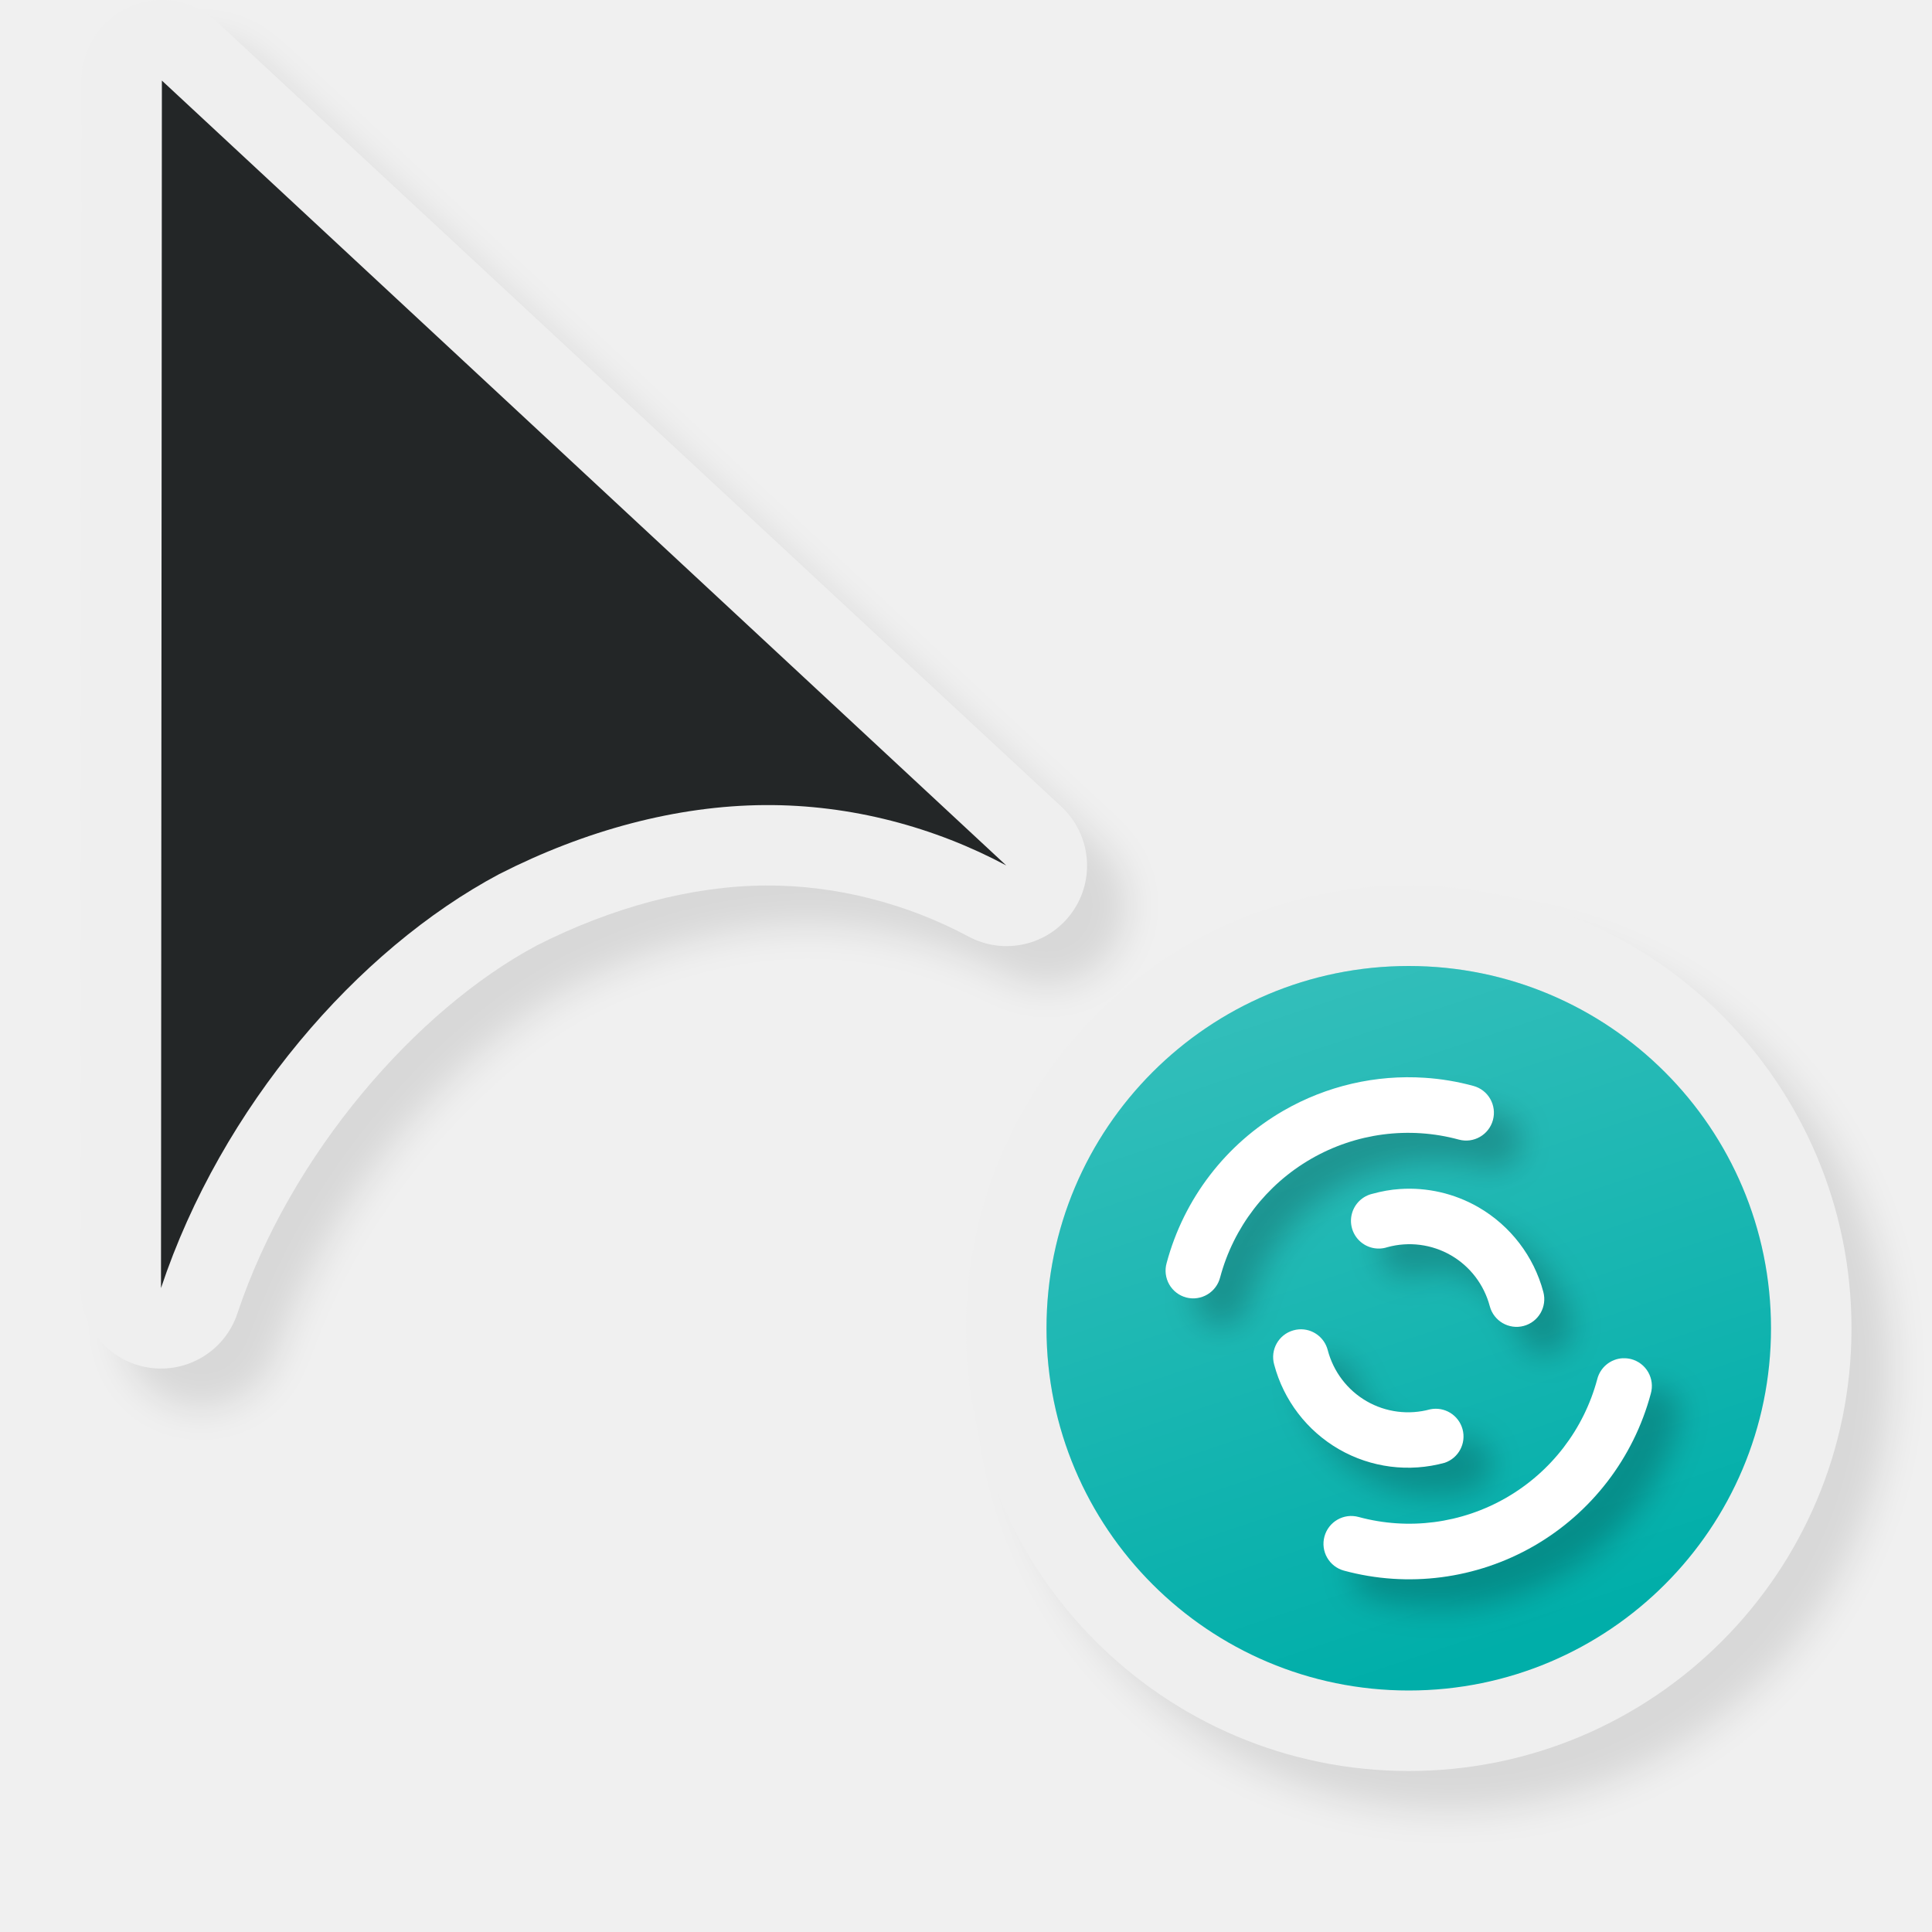
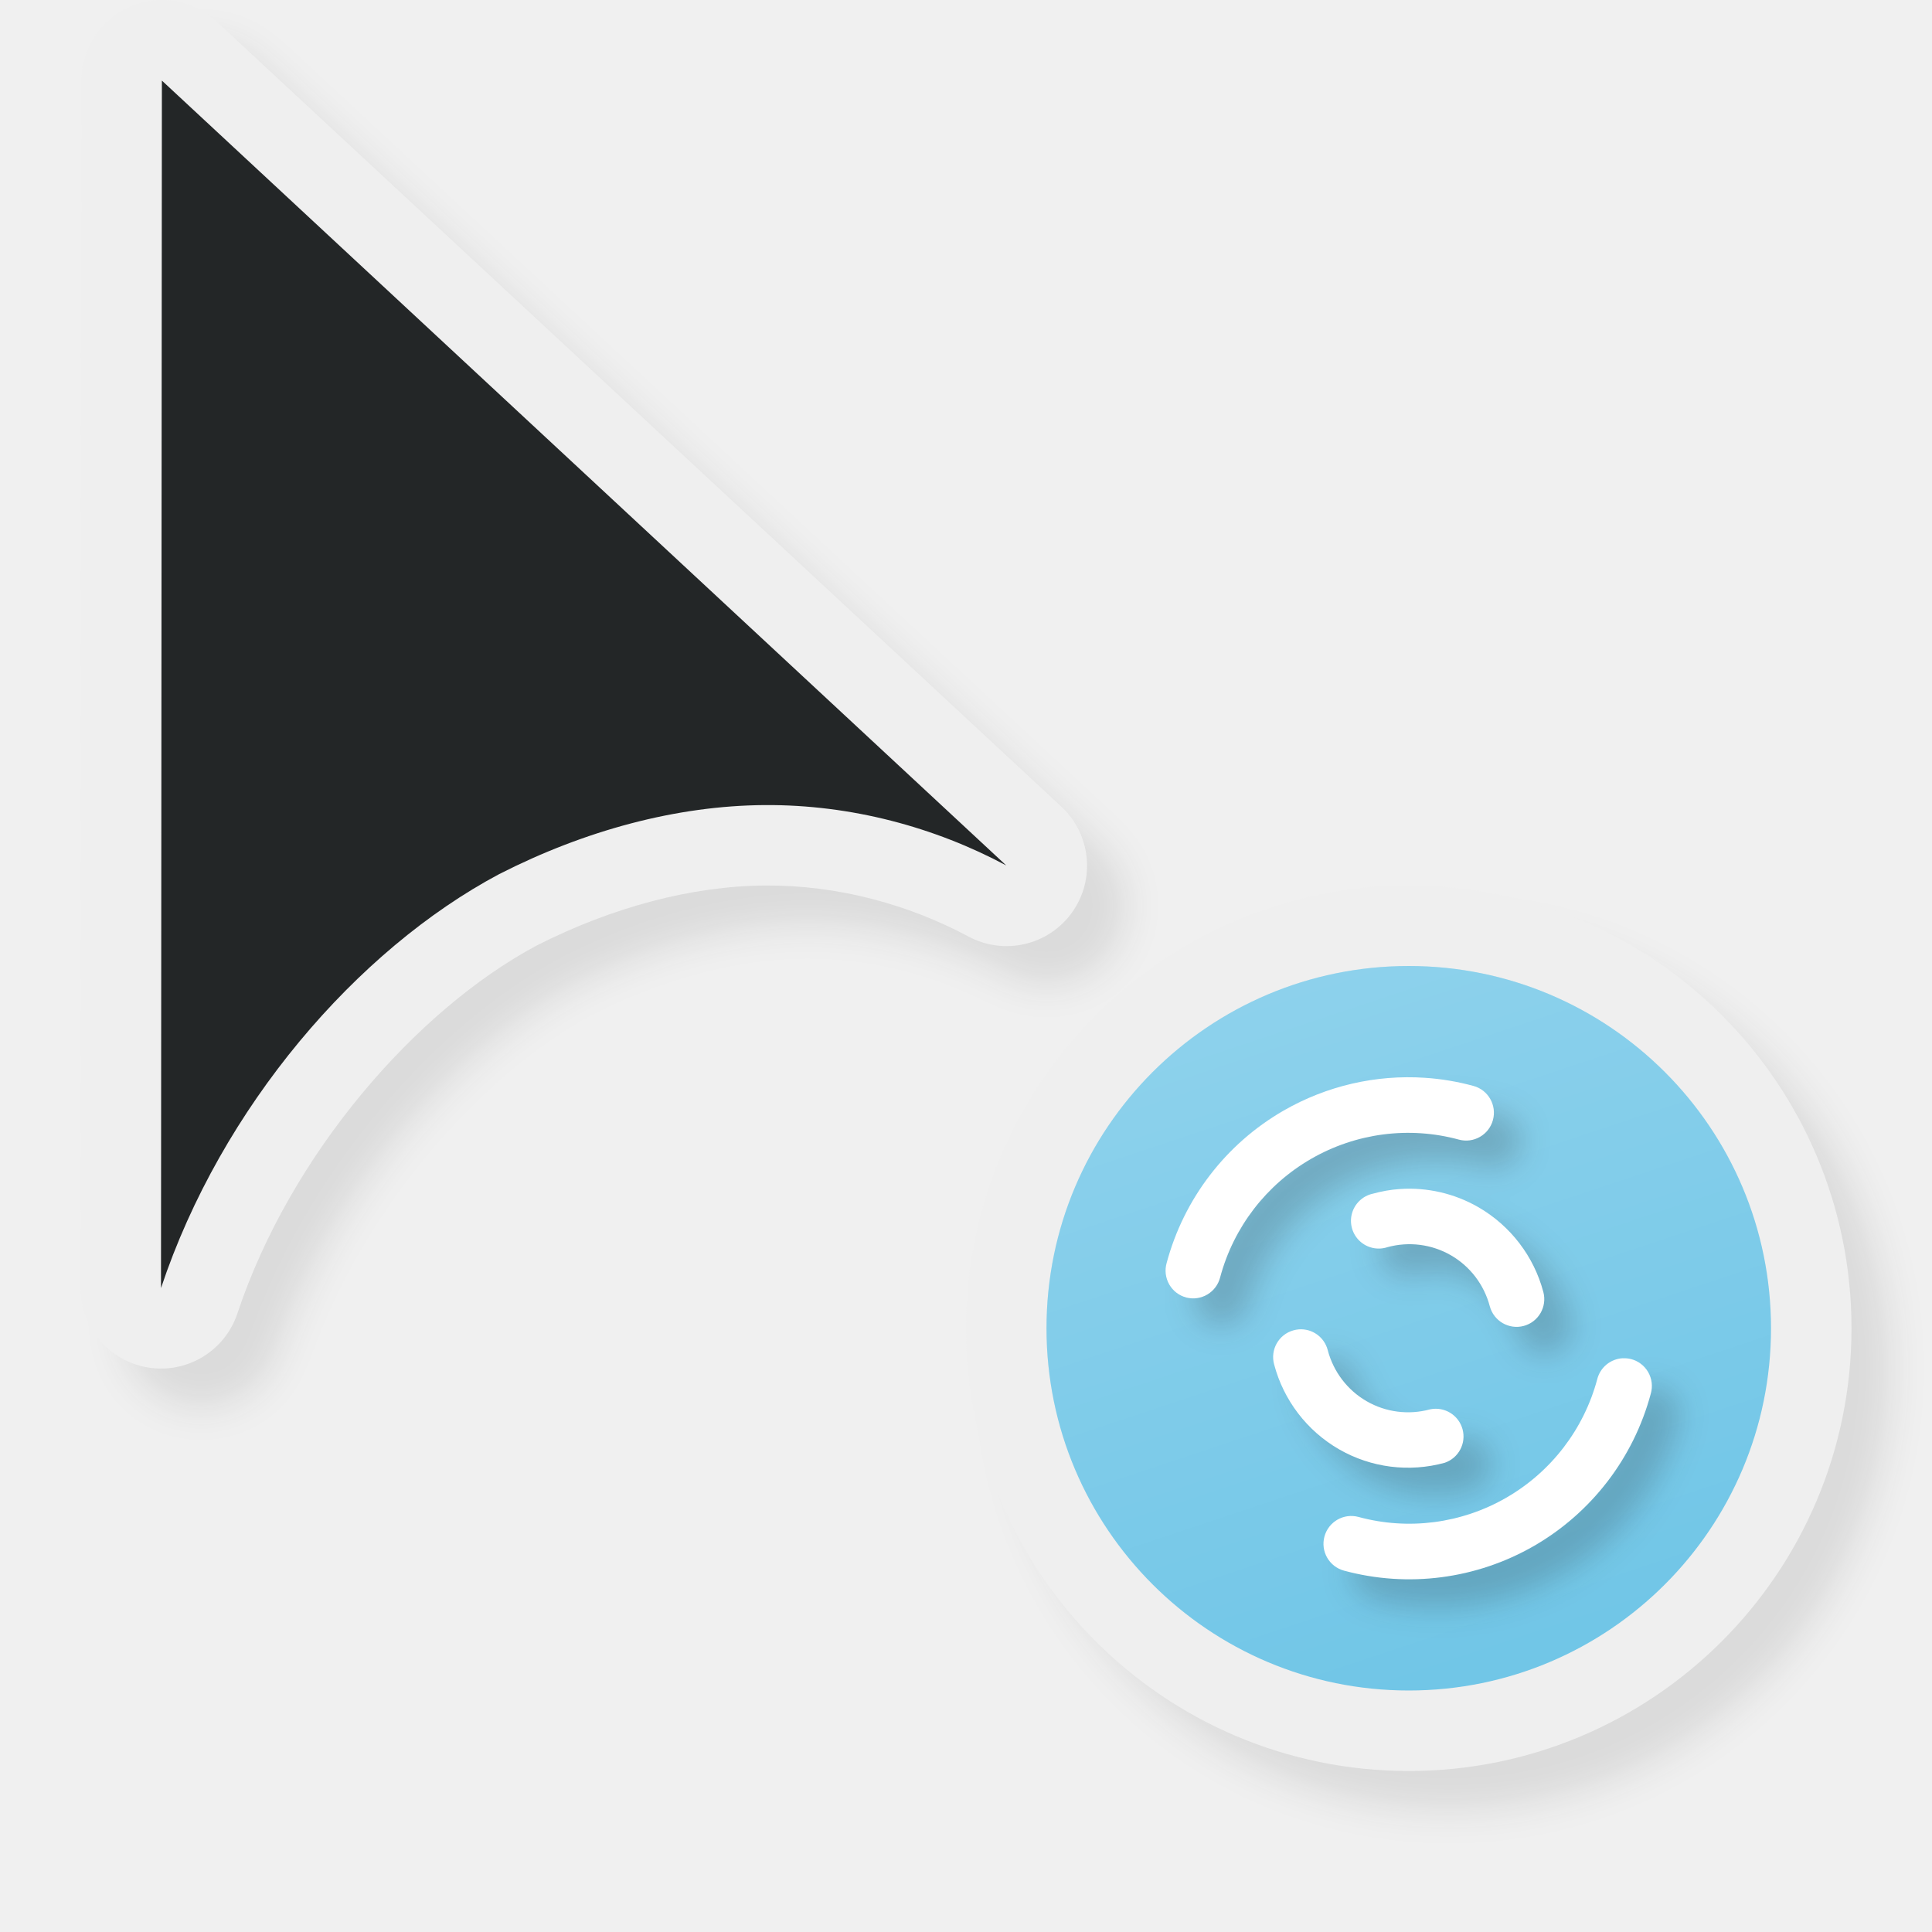
<svg xmlns="http://www.w3.org/2000/svg" xmlns:xlink="http://www.w3.org/1999/xlink" id="svg5327" width="24" height="24" version="1.1">
  <defs id="defs5329">
    <linearGradient id="linearGradient830">
      <stop id="stop826" style="stop-color:#ffffff;stop-opacity:1" offset="0" />
      <stop id="stop828" style="stop-color:#ffffff;stop-opacity:0" offset="1" />
    </linearGradient>
    <linearGradient id="linearGradient832" x1="21" x2="25" y1="16" y2="28" gradientUnits="userSpaceOnUse" xlink:href="#linearGradient830" gradientTransform="matrix(0.6923077,0,0,0.6923077,1.923078,0.9230769)" />
    <filter id="filter836" style="color-interpolation-filters:sRGB" width="1.144" height="1.144" x="-0.072" y="-0.072">
      <feGaussianBlur id="feGaussianBlur838" stdDeviation=".45" />
    </filter>
    <filter id="filter839" style="color-interpolation-filters:sRGB" width="1.136" height="1.153" x="-0.068" y="-0.076">
      <feGaussianBlur id="feGaussianBlur841" stdDeviation=".255" />
    </filter>
    <filter id="filter914" style="color-interpolation-filters:sRGB" width="1.171" height="1.124" x="-0.085" y="-0.062">
      <feGaussianBlur id="feGaussianBlur916" stdDeviation=".57" />
    </filter>
    <filter style="color-interpolation-filters:sRGB" id="filter1480" x="-0.024" y="-0.024" width="1.047" height="1.047">
      <feGaussianBlur stdDeviation="0.216" id="feGaussianBlur1482" />
    </filter>
    <linearGradient id="linearGradient832-3" x1="21" x2="25" y1="16" y2="28" gradientUnits="userSpaceOnUse" xlink:href="#linearGradient830" />
    <filter id="filter844" style="color-interpolation-filters:sRGB" width="1.144" height="1.144" x="-0.072" y="-0.072">
      <feGaussianBlur id="feGaussianBlur846" stdDeviation=".27" />
    </filter>
    <linearGradient id="linearGradient832-5" x1="21" x2="25" y1="16" y2="28" gradientUnits="userSpaceOnUse" xlink:href="#linearGradient830" />
    <filter id="filter844-9" style="color-interpolation-filters:sRGB" width="1.146" height="1.142" x="-0.073" y="-0.071">
      <feGaussianBlur id="feGaussianBlur846-1" stdDeviation=".266" />
    </filter>
  </defs>
-   <path id="path1439" style="color:#000000;fill:#000000;fill-opacity:1;stroke-linecap:round;stroke-linejoin:round;-inkscape-stroke:none;opacity:0.1;filter:url(#filter1480)" d="m 2.486,0.5 a 1,1 0 0 0 -0.375,0.084 A 1,1 0 0 0 1.51,1.5 l -0.01,15 a 1,1 0 0 0 1.949,0.316 C 4.111,14.831 5.675,13.042 7.166,12.246 8.107,11.768 9.096,11.506 10.006,11.5 c 0.897,-0.006 1.776,0.233 2.523,0.633 a 1,1 0 0 0 1.152,-1.615 L 3.191,0.768 A 1,1 0 0 0 2.486,0.5 Z m 15.514,11 a 5.5,5.5 0 0 0 -5.5,5.5 5.5,5.5 0 0 0 5.5,5.5 5.5,5.5 0 0 0 5.5,-5.5 5.5,5.5 0 0 0 -5.5,-5.5 z" />
-   <path id="path1725" style="color:#000000;fill:#efefef;stroke-linecap:round;stroke-linejoin:round;-inkscape-stroke:none;fill-opacity:1" d="M 1.986 0 A 1 1 0 0 0 1.611 0.084 A 1 1 0 0 0 1.01 1 L 1 16 A 1 1 0 0 0 2.949 16.316 C 3.611 14.331 5.175 12.542 6.666 11.746 C 7.607 11.268 8.596 11.006 9.506 11 C 10.403 10.994 11.281 11.233 12.029 11.633 A 1 1 0 0 0 13.182 10.018 L 2.691 0.268 A 1 1 0 0 0 1.986 0 z " />
+   <path id="path1439" style="color:#212121;fill:#212121;fill-opacity:1;stroke-linecap:round;stroke-linejoin:round;-inkscape-stroke:none;opacity:0.1;filter:url(#filter1480)" d="m 2.486,0.5 a 1,1 0 0 0 -0.375,0.084 A 1,1 0 0 0 1.51,1.5 l -0.01,15 a 1,1 0 0 0 1.949,0.316 C 4.111,14.831 5.675,13.042 7.166,12.246 8.107,11.768 9.096,11.506 10.006,11.5 c 0.897,-0.006 1.776,0.233 2.523,0.633 a 1,1 0 0 0 1.152,-1.615 L 3.191,0.768 A 1,1 0 0 0 2.486,0.5 Z m 15.514,11 a 5.5,5.5 0 0 0 -5.5,5.5 5.5,5.5 0 0 0 5.5,5.5 5.5,5.5 0 0 0 5.5,-5.5 5.5,5.5 0 0 0 -5.5,-5.5 z" />
+   <path id="path1725" style="color:#212121;fill:#efefef;stroke-linecap:round;stroke-linejoin:round;-inkscape-stroke:none;fill-opacity:1" d="M 1.986 0 A 1 1 0 0 0 1.611 0.084 A 1 1 0 0 0 1.01 1 L 1 16 A 1 1 0 0 0 2.949 16.316 C 3.611 14.331 5.175 12.542 6.666 11.746 C 7.607 11.268 8.596 11.006 9.506 11 C 10.403 10.994 11.281 11.233 12.029 11.633 A 1 1 0 0 0 13.182 10.018 L 2.691 0.268 A 1 1 0 0 0 1.986 0 z " />
  <path id="path840" style="fill:#efefef;fill-opacity:1;stroke:none;stroke-width:2;stroke-linecap:round;stroke-linejoin:round;stroke-miterlimit:4;stroke-dasharray:none;stroke-opacity:1" d="M 23,16.5 A 5.5,5.5 0 0 1 17.5,22 5.5,5.5 0 0 1 12,16.5 5.5,5.5 0 0 1 17.5,11 5.5,5.5 0 0 1 23,16.5 Z" />
  <path id="path823" style="fill:#232627;fill-opacity:1;stroke:none;stroke-width:1.259;stroke-linecap:round;stroke-linejoin:round;stroke-miterlimit:4;stroke-dasharray:none;stroke-opacity:1" d="M 2.011,1.001 2,16.001 c 0.75,-2.25 2.435,-4.203 4.202,-5.143 1.065,-0.543 2.203,-0.85 3.298,-0.857 1.077,-0.007 2.113,0.276 3,0.75 z" />
  <g id="g852" transform="matrix(0.6923077,0,0,0.6923077,1.923078,0.923077)">
-     <path id="path839" style="opacity:1;fill:#00aea9;fill-opacity:1;stroke:none;stroke-width:2.364;stroke-linecap:round;stroke-linejoin:round;stroke-miterlimit:4;stroke-dasharray:none;stroke-opacity:1" d="m 29,22.5 a 6.5,6.5 0 0 1 -6.5,6.5 6.5,6.5 0 0 1 -6.5,-6.5 6.5,6.5 0 0 1 6.5,-6.5 6.5,6.5 0 0 1 6.5,6.5 z" />
+     <path id="path839" style="opacity:1;fill:#71c6e7;fill-opacity:1;stroke:none;stroke-width:2.364;stroke-linecap:round;stroke-linejoin:round;stroke-miterlimit:4;stroke-dasharray:none;stroke-opacity:1" d="m 29,22.5 a 6.5,6.5 0 0 1 -6.5,6.5 6.5,6.5 0 0 1 -6.5,-6.5 6.5,6.5 0 0 1 6.5,-6.5 6.5,6.5 0 0 1 6.5,6.5 z" />
    <path id="path824" style="opacity:0.2;fill:url(#linearGradient832-5);fill-opacity:1;stroke:none;stroke-width:2.364;stroke-linecap:round;stroke-linejoin:round;stroke-miterlimit:4;stroke-dasharray:none;stroke-opacity:1" d="m 29,22.5 a 6.5,6.5 0 0 1 -6.5,6.5 6.5,6.5 0 0 1 -6.5,-6.5 6.5,6.5 0 0 1 6.5,-6.5 6.5,6.5 0 0 1 6.5,6.5 z" />
-     <path id="path843" style="color:#000000;font-style:normal;font-variant:normal;font-weight:normal;font-stretch:normal;font-size:medium;line-height:normal;font-family:sans-serif;font-variant-ligatures:normal;font-variant-position:normal;font-variant-caps:normal;font-variant-numeric:normal;font-variant-alternates:normal;font-feature-settings:normal;text-indent:0;text-align:start;text-decoration:none;text-decoration-line:none;text-decoration-style:solid;text-decoration-color:#000000;letter-spacing:normal;word-spacing:normal;text-transform:none;writing-mode:lr-tb;direction:ltr;text-orientation:mixed;dominant-baseline:auto;baseline-shift:baseline;text-anchor:start;white-space:normal;shape-padding:0;clip-rule:nonzero;display:inline;overflow:visible;visibility:visible;opacity:0.2;isolation:auto;mix-blend-mode:normal;color-interpolation:sRGB;color-interpolation-filters:linearRGB;solid-color:#000000;solid-opacity:1;vector-effect:none;fill:#000000;fill-opacity:1;fill-rule:nonzero;stroke:none;stroke-width:0.997;stroke-linecap:round;stroke-linejoin:round;stroke-miterlimit:4;stroke-dasharray:none;stroke-dashoffset:0;stroke-opacity:1;filter:url(#filter844-9);color-rendering:auto;image-rendering:auto;shape-rendering:auto;text-rendering:auto;enable-background:accumulate" d="m 23.291,18.506 c -0.879,-0.059 -1.764,0.143 -2.539,0.59 -1.033,0.596 -1.787,1.579 -2.096,2.732 a 0.498,0.499 15 0 0 0.355,0.621 0.498,0.499 15 0 0 0.605,-0.363 c 0.24,-0.897 0.827,-1.661 1.631,-2.125 0.804,-0.464 1.758,-0.589 2.652,-0.346 a 0.498,0.499 15 1 0 0.262,-0.963 c -0.287,-0.078 -0.578,-0.127 -0.871,-0.146 z m -0.453,1.996 c -0.163,0.011 -0.325,0.04 -0.484,0.084 a 0.498,0.498 75 1 0 0.264,0.959 c 0.384,-0.105 0.794,-0.053 1.139,0.146 0.345,0.199 0.595,0.529 0.697,0.914 a 0.498,0.497 75 1 0 0.961,-0.256 C 25.245,21.708 24.825,21.16 24.25,20.828 23.819,20.58 23.327,20.468 22.838,20.502 Z M 21.027,23.02 a 0.498,0.497 75 0 0 -0.098,0.018 0.498,0.497 75 0 0 -0.344,0.613 c 0.17,0.642 0.59,1.19 1.164,1.521 0.575,0.331 1.257,0.417 1.896,0.242 a 0.498,0.498 75 0 0 -0.264,-0.959 c -0.384,0.105 -0.794,0.053 -1.139,-0.146 -0.345,-0.199 -0.595,-0.529 -0.697,-0.914 a 0.498,0.497 75 0 0 -0.52,-0.375 z m 5.812,0.518 a 0.498,0.499 15 0 0 -0.457,0.377 c -0.24,0.897 -0.827,1.661 -1.631,2.125 -0.804,0.464 -1.758,0.589 -2.652,0.346 a 0.498,0.499 15 1 0 -0.262,0.963 c 1.149,0.312 2.377,0.152 3.41,-0.443 1.033,-0.596 1.787,-1.579 2.096,-2.732 A 0.498,0.499 15 0 0 26.988,23.551 0.498,0.499 15 0 0 26.84,23.537 Z" />
-     <path id="path826" style="color:#000000;font-style:normal;font-variant:normal;font-weight:normal;font-stretch:normal;font-size:medium;line-height:normal;font-family:sans-serif;font-variant-ligatures:normal;font-variant-position:normal;font-variant-caps:normal;font-variant-numeric:normal;font-variant-alternates:normal;font-feature-settings:normal;text-indent:0;text-align:start;text-decoration:none;text-decoration-line:none;text-decoration-style:solid;text-decoration-color:#000000;letter-spacing:normal;word-spacing:normal;text-transform:none;writing-mode:lr-tb;direction:ltr;text-orientation:mixed;dominant-baseline:auto;baseline-shift:baseline;text-anchor:start;white-space:normal;shape-padding:0;clip-rule:nonzero;display:inline;overflow:visible;visibility:visible;opacity:1;isolation:auto;mix-blend-mode:normal;color-interpolation:sRGB;color-interpolation-filters:linearRGB;solid-color:#000000;solid-opacity:1;vector-effect:none;fill:#ffffff;fill-opacity:1;fill-rule:nonzero;stroke:none;stroke-width:0.997;stroke-linecap:round;stroke-linejoin:round;stroke-miterlimit:4;stroke-dasharray:none;stroke-dashoffset:0;stroke-opacity:1;color-rendering:auto;image-rendering:auto;shape-rendering:auto;text-rendering:auto;enable-background:accumulate" d="m 22.791,18.006 c -0.879,-0.059 -1.764,0.143 -2.539,0.59 -1.033,0.596 -1.787,1.579 -2.096,2.732 a 0.498,0.499 15 0 0 0.355,0.621 0.498,0.499 15 0 0 0.605,-0.363 c 0.24,-0.897 0.827,-1.661 1.631,-2.125 0.804,-0.464 1.758,-0.589 2.652,-0.346 a 0.498,0.499 15 1 0 0.262,-0.963 c -0.287,-0.078 -0.578,-0.127 -0.871,-0.146 z m -0.453,1.996 c -0.163,0.011 -0.325,0.04 -0.484,0.084 a 0.498,0.498 75 1 0 0.264,0.959 c 0.384,-0.105 0.794,-0.053 1.139,0.146 0.345,0.199 0.595,0.529 0.697,0.914 a 0.498,0.497 75 1 0 0.961,-0.256 C 24.745,21.208 24.324,20.66 23.75,20.328 23.319,20.08 22.827,19.968 22.338,20.002 Z m -1.811,2.518 a 0.498,0.497 75 0 0 -0.098,0.018 0.498,0.497 75 0 0 -0.344,0.613 c 0.17,0.642 0.59,1.19 1.164,1.521 0.575,0.331 1.257,0.417 1.896,0.242 A 0.498,0.498 75 0 0 22.883,23.955 c -0.384,0.105 -0.794,0.053 -1.139,-0.146 -0.345,-0.199 -0.595,-0.529 -0.697,-0.914 a 0.498,0.497 75 0 0 -0.52,-0.375 z m 5.812,0.518 a 0.498,0.499 15 0 0 -0.457,0.377 c -0.24,0.897 -0.827,1.661 -1.631,2.125 -0.804,0.464 -1.758,0.589 -2.652,0.346 a 0.498,0.499 15 1 0 -0.262,0.963 c 1.149,0.312 2.377,0.152 3.41,-0.443 1.033,-0.596 1.787,-1.579 2.096,-2.732 a 0.498,0.499 15 0 0 -0.355,-0.621 0.498,0.499 15 0 0 -0.148,-0.014 z" />
+     <path id="path843" style="color:#212121;font-style:normal;font-variant:normal;font-weight:normal;font-stretch:normal;font-size:medium;line-height:normal;font-family:sans-serif;font-variant-ligatures:normal;font-variant-position:normal;font-variant-caps:normal;font-variant-numeric:normal;font-variant-alternates:normal;font-feature-settings:normal;text-indent:0;text-align:start;text-decoration:none;text-decoration-line:none;text-decoration-style:solid;text-decoration-color:#212121;letter-spacing:normal;word-spacing:normal;text-transform:none;writing-mode:lr-tb;direction:ltr;text-orientation:mixed;dominant-baseline:auto;baseline-shift:baseline;text-anchor:start;white-space:normal;shape-padding:0;clip-rule:nonzero;display:inline;overflow:visible;visibility:visible;opacity:0.2;isolation:auto;mix-blend-mode:normal;color-interpolation:sRGB;color-interpolation-filters:linearRGB;solid-color:#212121;solid-opacity:1;vector-effect:none;fill:#212121;fill-opacity:1;fill-rule:nonzero;stroke:none;stroke-width:0.997;stroke-linecap:round;stroke-linejoin:round;stroke-miterlimit:4;stroke-dasharray:none;stroke-dashoffset:0;stroke-opacity:1;filter:url(#filter844-9);color-rendering:auto;image-rendering:auto;shape-rendering:auto;text-rendering:auto;enable-background:accumulate" d="m 23.291,18.506 c -0.879,-0.059 -1.764,0.143 -2.539,0.59 -1.033,0.596 -1.787,1.579 -2.096,2.732 a 0.498,0.499 15 0 0 0.355,0.621 0.498,0.499 15 0 0 0.605,-0.363 c 0.24,-0.897 0.827,-1.661 1.631,-2.125 0.804,-0.464 1.758,-0.589 2.652,-0.346 a 0.498,0.499 15 1 0 0.262,-0.963 c -0.287,-0.078 -0.578,-0.127 -0.871,-0.146 z m -0.453,1.996 c -0.163,0.011 -0.325,0.04 -0.484,0.084 a 0.498,0.498 75 1 0 0.264,0.959 c 0.384,-0.105 0.794,-0.053 1.139,0.146 0.345,0.199 0.595,0.529 0.697,0.914 a 0.498,0.497 75 1 0 0.961,-0.256 C 25.245,21.708 24.825,21.16 24.25,20.828 23.819,20.58 23.327,20.468 22.838,20.502 Z M 21.027,23.02 a 0.498,0.497 75 0 0 -0.098,0.018 0.498,0.497 75 0 0 -0.344,0.613 c 0.17,0.642 0.59,1.19 1.164,1.521 0.575,0.331 1.257,0.417 1.896,0.242 a 0.498,0.498 75 0 0 -0.264,-0.959 c -0.384,0.105 -0.794,0.053 -1.139,-0.146 -0.345,-0.199 -0.595,-0.529 -0.697,-0.914 a 0.498,0.497 75 0 0 -0.52,-0.375 z m 5.812,0.518 a 0.498,0.499 15 0 0 -0.457,0.377 c -0.24,0.897 -0.827,1.661 -1.631,2.125 -0.804,0.464 -1.758,0.589 -2.652,0.346 a 0.498,0.499 15 1 0 -0.262,0.963 c 1.149,0.312 2.377,0.152 3.41,-0.443 1.033,-0.596 1.787,-1.579 2.096,-2.732 A 0.498,0.499 15 0 0 26.988,23.551 0.498,0.499 15 0 0 26.84,23.537 Z" />
+     <path id="path826" style="color:#212121;font-style:normal;font-variant:normal;font-weight:normal;font-stretch:normal;font-size:medium;line-height:normal;font-family:sans-serif;font-variant-ligatures:normal;font-variant-position:normal;font-variant-caps:normal;font-variant-numeric:normal;font-variant-alternates:normal;font-feature-settings:normal;text-indent:0;text-align:start;text-decoration:none;text-decoration-line:none;text-decoration-style:solid;text-decoration-color:#212121;letter-spacing:normal;word-spacing:normal;text-transform:none;writing-mode:lr-tb;direction:ltr;text-orientation:mixed;dominant-baseline:auto;baseline-shift:baseline;text-anchor:start;white-space:normal;shape-padding:0;clip-rule:nonzero;display:inline;overflow:visible;visibility:visible;opacity:1;isolation:auto;mix-blend-mode:normal;color-interpolation:sRGB;color-interpolation-filters:linearRGB;solid-color:#212121;solid-opacity:1;vector-effect:none;fill:#ffffff;fill-opacity:1;fill-rule:nonzero;stroke:none;stroke-width:0.997;stroke-linecap:round;stroke-linejoin:round;stroke-miterlimit:4;stroke-dasharray:none;stroke-dashoffset:0;stroke-opacity:1;color-rendering:auto;image-rendering:auto;shape-rendering:auto;text-rendering:auto;enable-background:accumulate" d="m 22.791,18.006 c -0.879,-0.059 -1.764,0.143 -2.539,0.59 -1.033,0.596 -1.787,1.579 -2.096,2.732 a 0.498,0.499 15 0 0 0.355,0.621 0.498,0.499 15 0 0 0.605,-0.363 c 0.24,-0.897 0.827,-1.661 1.631,-2.125 0.804,-0.464 1.758,-0.589 2.652,-0.346 a 0.498,0.499 15 1 0 0.262,-0.963 c -0.287,-0.078 -0.578,-0.127 -0.871,-0.146 z m -0.453,1.996 c -0.163,0.011 -0.325,0.04 -0.484,0.084 a 0.498,0.498 75 1 0 0.264,0.959 c 0.384,-0.105 0.794,-0.053 1.139,0.146 0.345,0.199 0.595,0.529 0.697,0.914 a 0.498,0.497 75 1 0 0.961,-0.256 C 24.745,21.208 24.324,20.66 23.75,20.328 23.319,20.08 22.827,19.968 22.338,20.002 Z m -1.811,2.518 a 0.498,0.497 75 0 0 -0.098,0.018 0.498,0.497 75 0 0 -0.344,0.613 c 0.17,0.642 0.59,1.19 1.164,1.521 0.575,0.331 1.257,0.417 1.896,0.242 A 0.498,0.498 75 0 0 22.883,23.955 c -0.384,0.105 -0.794,0.053 -1.139,-0.146 -0.345,-0.199 -0.595,-0.529 -0.697,-0.914 a 0.498,0.497 75 0 0 -0.52,-0.375 z m 5.812,0.518 a 0.498,0.499 15 0 0 -0.457,0.377 c -0.24,0.897 -0.827,1.661 -1.631,2.125 -0.804,0.464 -1.758,0.589 -2.652,0.346 a 0.498,0.499 15 1 0 -0.262,0.963 c 1.149,0.312 2.377,0.152 3.41,-0.443 1.033,-0.596 1.787,-1.579 2.096,-2.732 a 0.498,0.499 15 0 0 -0.355,-0.621 0.498,0.499 15 0 0 -0.148,-0.014 z" />
  </g>
</svg>
